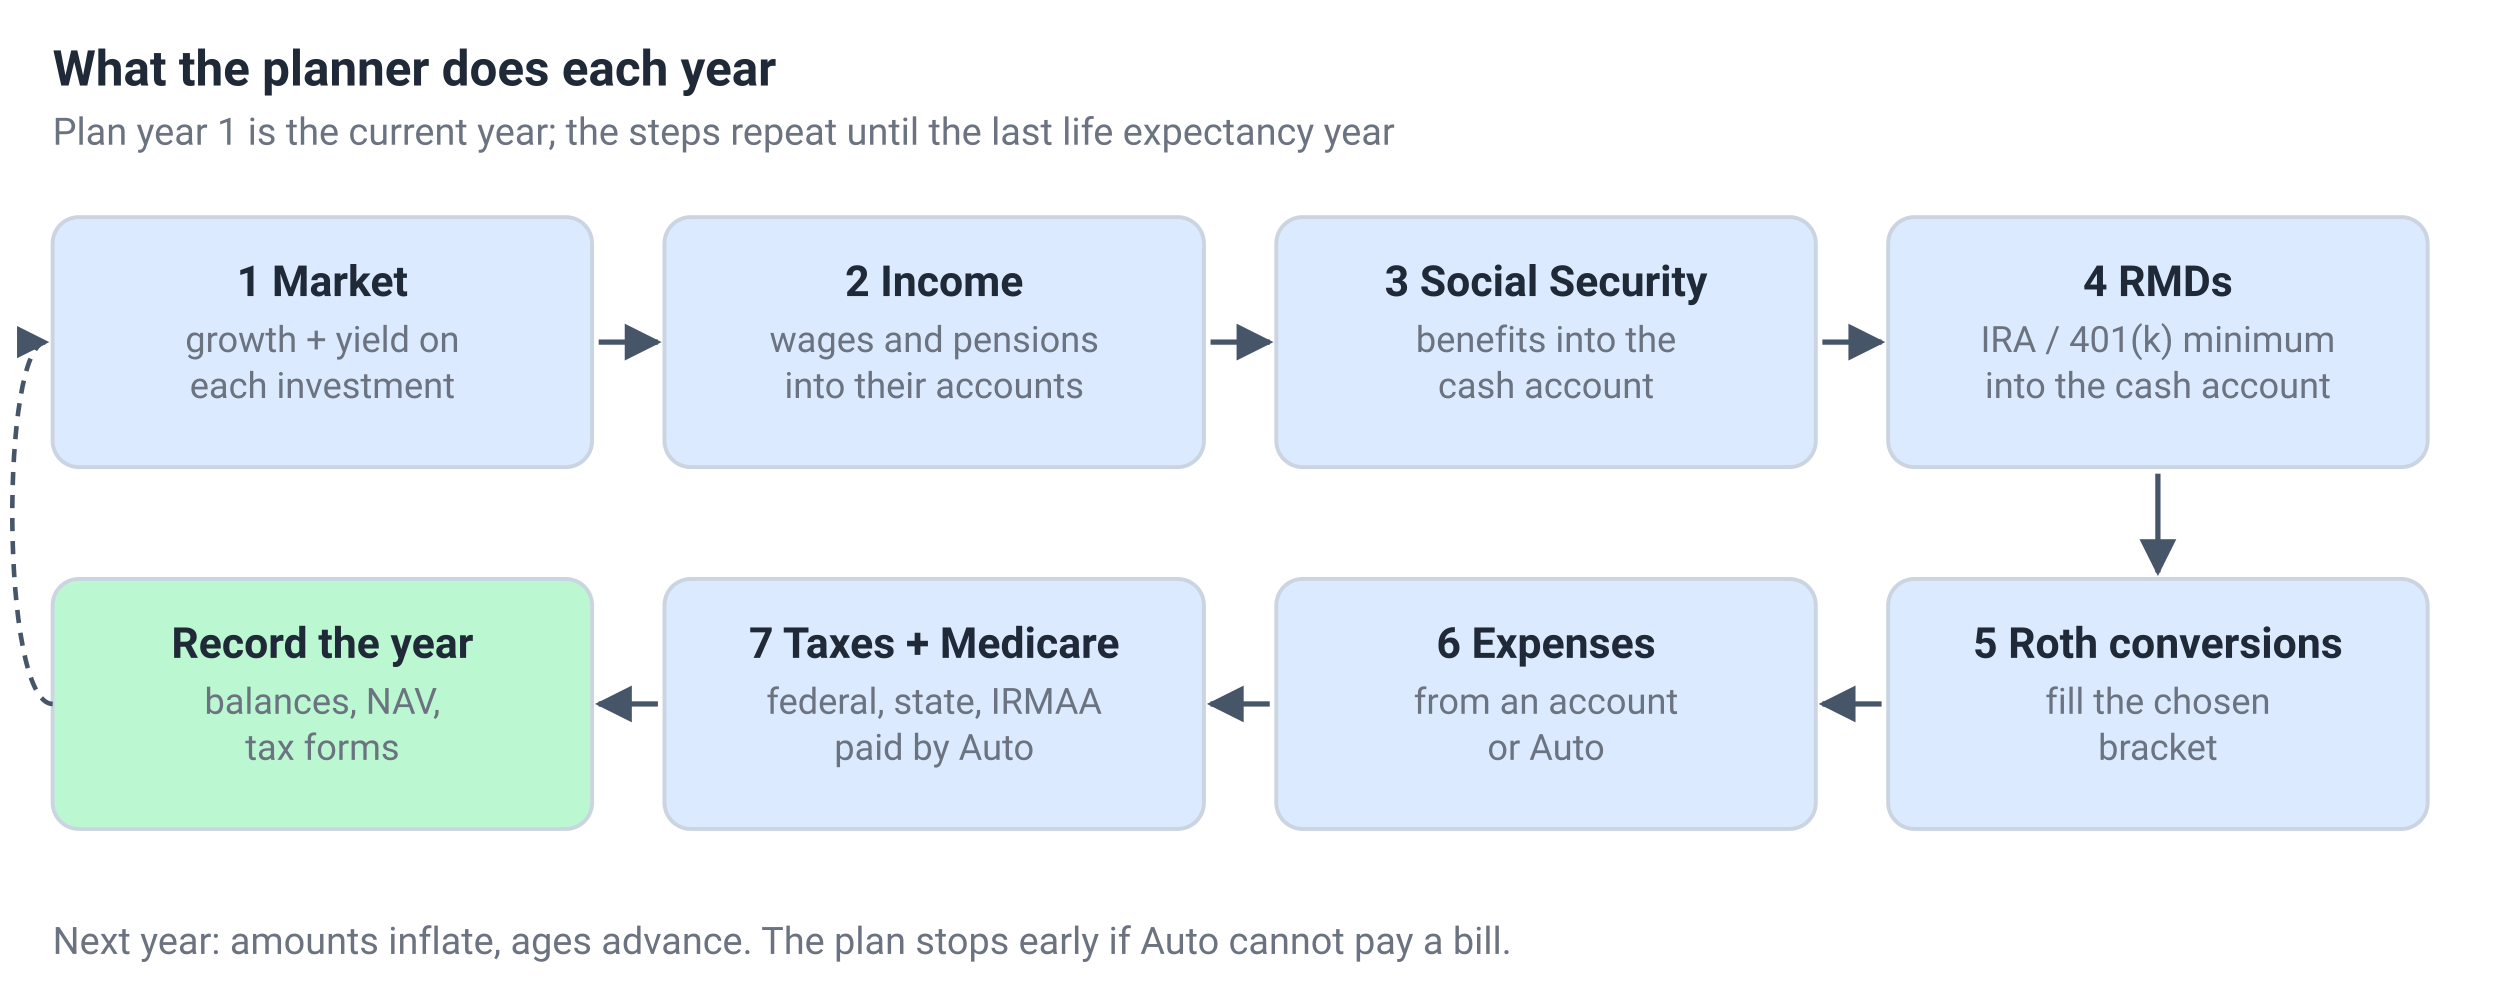
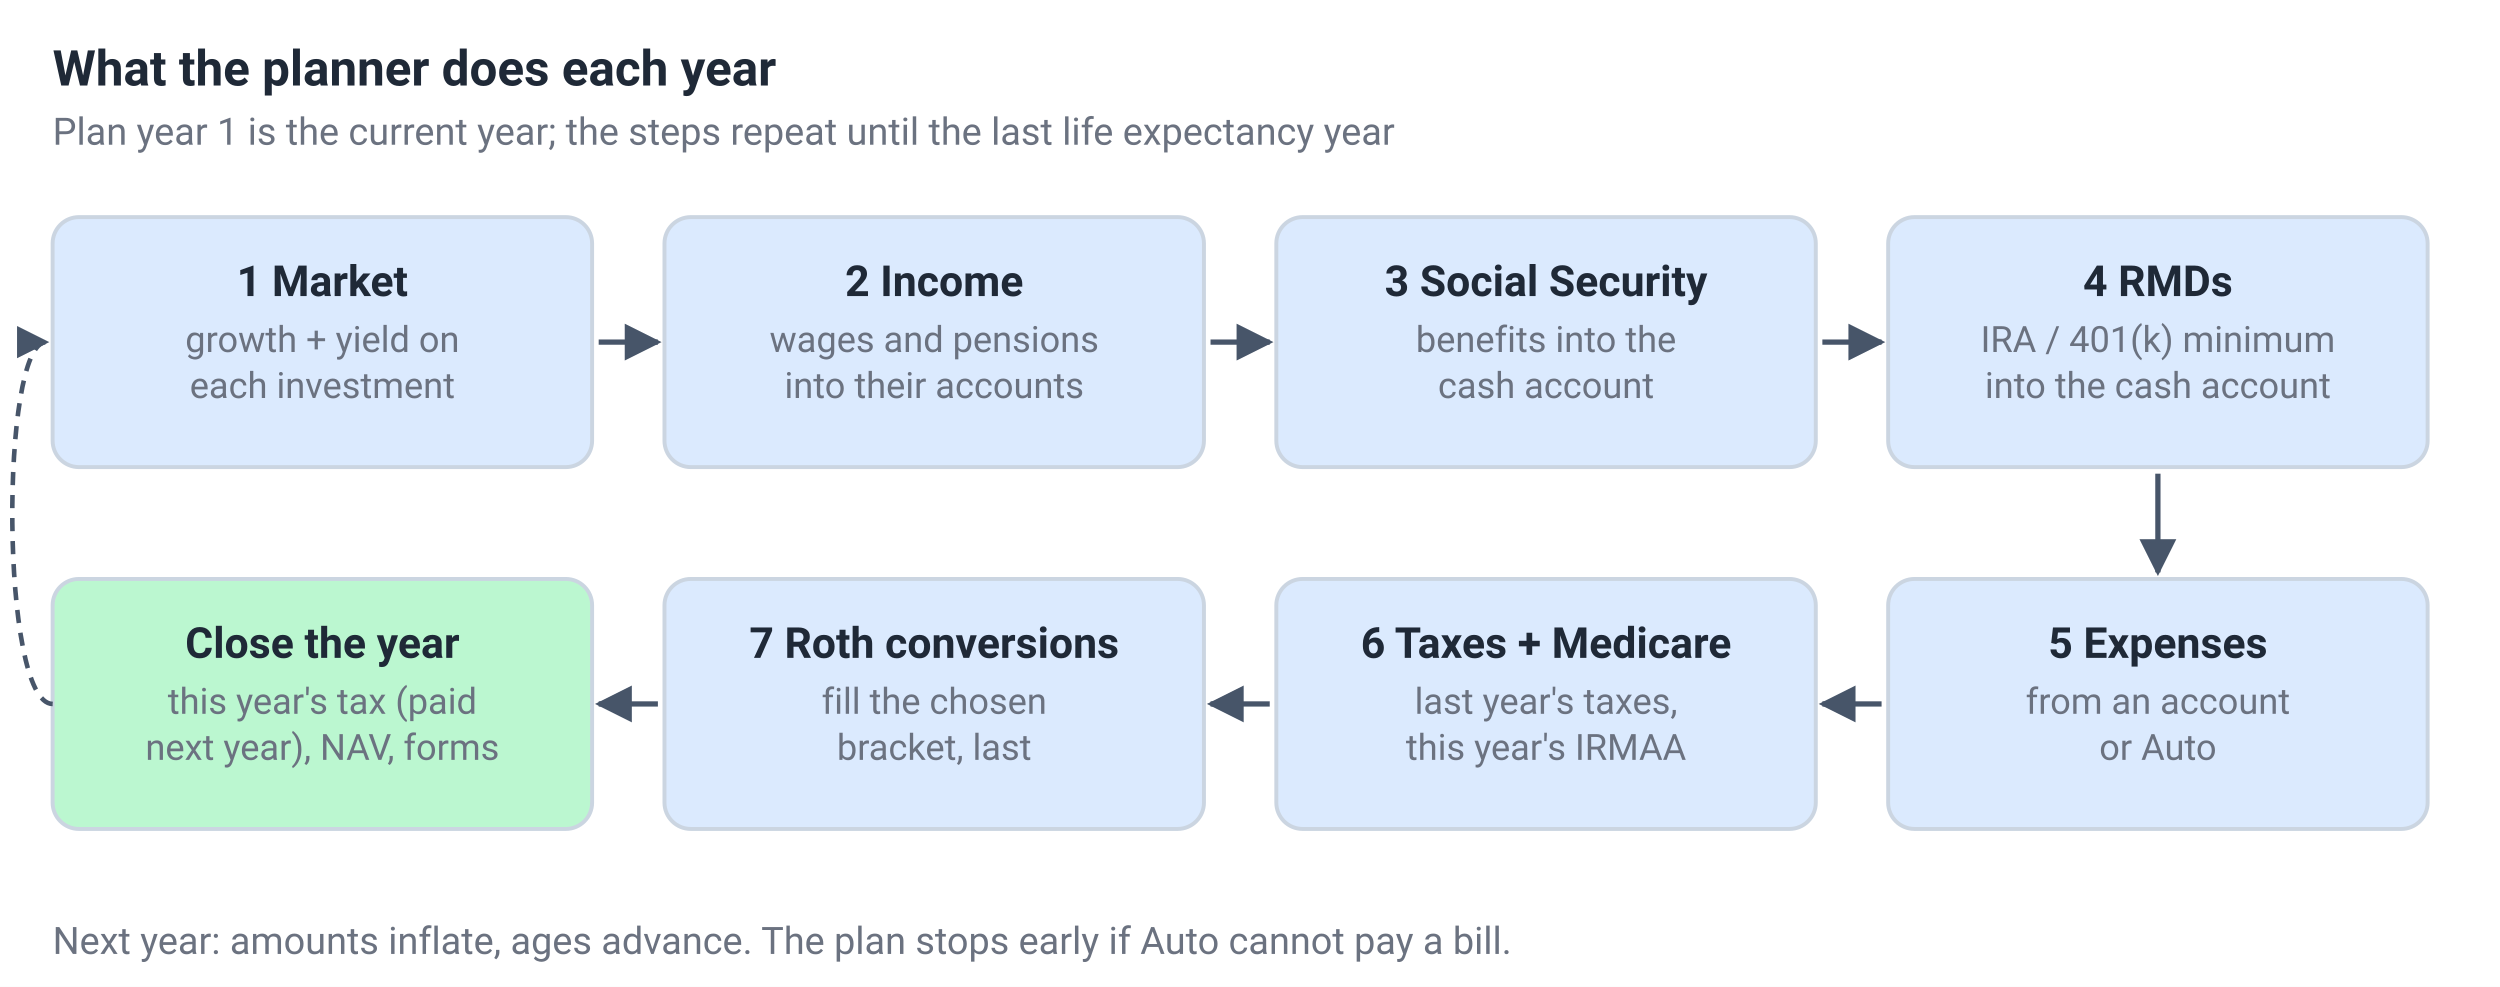
<svg xmlns="http://www.w3.org/2000/svg" viewBox="0 0 760 300" width="760" height="300" font-family="system-ui, -apple-system, 'Segoe UI', Roboto, Helvetica, Arial, sans-serif" font-size="12" role="img">
  <defs>
    <marker id="arrow" viewBox="0 0 10 10" refX="9" refY="5" markerWidth="7" markerHeight="7" orient="auto-start-reverse">
      <path d="M0,0 L10,5 L0,10 z" fill="#475569" />
    </marker>
  </defs>
  <rect width="760" height="300" fill="#ffffff" />
  <text x="16" y="26" font-size="15" font-weight="600" fill="#1f2937">What the planner does each year</text>
  <text x="16" y="44" font-size="11.5" fill="#6b7280">Plan year 1 is the current year; the steps repeat until the last life expectancy year</text>
  <rect x="16" y="66" width="164" height="76" fill="#dbeafe" stroke="#cbd5e1" stroke-width="1.2" rx="8" />
  <text x="98" y="90" text-anchor="middle" font-size="13" font-weight="600" fill="#1f2937">1 Market</text>
  <text x="98" y="107" text-anchor="middle" font-size="11" fill="#6b7280">growth + yield on</text>
  <text x="98" y="121" text-anchor="middle" font-size="11" fill="#6b7280">each investment</text>
  <line x1="182" y1="104" x2="200" y2="104" stroke="#475569" stroke-width="1.6" marker-end="url(#arrow)" />
  <rect x="202" y="66" width="164" height="76" fill="#dbeafe" stroke="#cbd5e1" stroke-width="1.2" rx="8" />
  <text x="284" y="90" text-anchor="middle" font-size="13" font-weight="600" fill="#1f2937">2 Income</text>
  <text x="284" y="107" text-anchor="middle" font-size="11" fill="#6b7280">wages and pensions</text>
  <text x="284" y="121" text-anchor="middle" font-size="11" fill="#6b7280">into their accounts</text>
  <line x1="368" y1="104" x2="386" y2="104" stroke="#475569" stroke-width="1.6" marker-end="url(#arrow)" />
  <rect x="388" y="66" width="164" height="76" fill="#dbeafe" stroke="#cbd5e1" stroke-width="1.2" rx="8" />
  <text x="470" y="90" text-anchor="middle" font-size="13" font-weight="600" fill="#1f2937">3 Social Security</text>
  <text x="470" y="107" text-anchor="middle" font-size="11" fill="#6b7280">benefits into the</text>
  <text x="470" y="121" text-anchor="middle" font-size="11" fill="#6b7280">cash account</text>
  <line x1="554" y1="104" x2="572" y2="104" stroke="#475569" stroke-width="1.6" marker-end="url(#arrow)" />
  <rect x="574" y="66" width="164" height="76" fill="#dbeafe" stroke="#cbd5e1" stroke-width="1.2" rx="8" />
  <text x="656" y="90" text-anchor="middle" font-size="13" font-weight="600" fill="#1f2937">4 RMDs</text>
  <text x="656" y="107" text-anchor="middle" font-size="11" fill="#6b7280">IRA / 401(k) minimum</text>
  <text x="656" y="121" text-anchor="middle" font-size="11" fill="#6b7280">into the cash account</text>
  <line x1="656" y1="144" x2="656" y2="174" stroke="#475569" stroke-width="1.6" marker-end="url(#arrow)" />
  <rect x="574" y="176" width="164" height="76" fill="#dbeafe" stroke="#cbd5e1" stroke-width="1.2" rx="8" />
-   <text x="656" y="200" text-anchor="middle" font-size="13" font-weight="600" fill="#1f2937">5 Roth conversions</text>
-   <text x="656" y="217" text-anchor="middle" font-size="11" fill="#6b7280">fill the chosen</text>
-   <text x="656" y="231" text-anchor="middle" font-size="11" fill="#6b7280">bracket</text>
+   <text x="656" y="200" text-anchor="middle" font-size="13" font-weight="600" fill="#1f2937">5 Expenses</text>
+   <text x="656" y="217" text-anchor="middle" font-size="11" fill="#6b7280">from an account</text>
+   <text x="656" y="231" text-anchor="middle" font-size="11" fill="#6b7280">or Auto</text>
  <line x1="572" y1="214" x2="554" y2="214" stroke="#475569" stroke-width="1.6" marker-end="url(#arrow)" />
  <rect x="388" y="176" width="164" height="76" fill="#dbeafe" stroke="#cbd5e1" stroke-width="1.2" rx="8" />
-   <text x="470" y="200" text-anchor="middle" font-size="13" font-weight="600" fill="#1f2937">6 Expenses</text>
-   <text x="470" y="217" text-anchor="middle" font-size="11" fill="#6b7280">from an account</text>
-   <text x="470" y="231" text-anchor="middle" font-size="11" fill="#6b7280">or Auto</text>
+   <text x="470" y="200" text-anchor="middle" font-size="13" font-weight="600" fill="#1f2937">6 Taxes + Medicare</text>
+   <text x="470" y="217" text-anchor="middle" font-size="11" fill="#6b7280">last year's taxes,</text>
+   <text x="470" y="231" text-anchor="middle" font-size="11" fill="#6b7280">this year's IRMAA</text>
  <line x1="386" y1="214" x2="368" y2="214" stroke="#475569" stroke-width="1.6" marker-end="url(#arrow)" />
  <rect x="202" y="176" width="164" height="76" fill="#dbeafe" stroke="#cbd5e1" stroke-width="1.2" rx="8" />
-   <text x="284" y="200" text-anchor="middle" font-size="13" font-weight="600" fill="#1f2937">7 Taxes + Medicare</text>
-   <text x="284" y="217" text-anchor="middle" font-size="11" fill="#6b7280">federal, state, IRMAA</text>
-   <text x="284" y="231" text-anchor="middle" font-size="11" fill="#6b7280">paid by Auto</text>
+   <text x="284" y="200" text-anchor="middle" font-size="13" font-weight="600" fill="#1f2937">7 Roth conversions</text>
+   <text x="284" y="217" text-anchor="middle" font-size="11" fill="#6b7280">fill the chosen</text>
+   <text x="284" y="231" text-anchor="middle" font-size="11" fill="#6b7280">bracket, last</text>
  <line x1="200" y1="214" x2="182" y2="214" stroke="#475569" stroke-width="1.6" marker-end="url(#arrow)" />
  <rect x="16" y="176" width="164" height="76" fill="#bbf7d0" stroke="#cbd5e1" stroke-width="1.2" rx="8" />
-   <text x="98" y="200" text-anchor="middle" font-size="13" font-weight="600" fill="#1f2937">Record the year</text>
-   <text x="98" y="217" text-anchor="middle" font-size="11" fill="#6b7280">balances, NAV,</text>
-   <text x="98" y="231" text-anchor="middle" font-size="11" fill="#6b7280">tax forms</text>
+   <text x="98" y="200" text-anchor="middle" font-size="13" font-weight="600" fill="#1f2937">Close the year</text>
+   <text x="98" y="217" text-anchor="middle" font-size="11" fill="#6b7280">this year's tax (paid</text>
+   <text x="98" y="231" text-anchor="middle" font-size="11" fill="#6b7280">next year), NAV, forms</text>
  <path d="M16,214 C0,214 0,104 14,104" fill="none" stroke="#475569" stroke-width="1.4" stroke-linejoin="round" stroke-dasharray="4 3" marker-end="url(#arrow)" />
  <text x="16" y="290" font-size="11.5" fill="#6b7280">Next year: amounts inflate, ages advance. The plan stops early if Auto cannot pay a bill.</text>
</svg>
